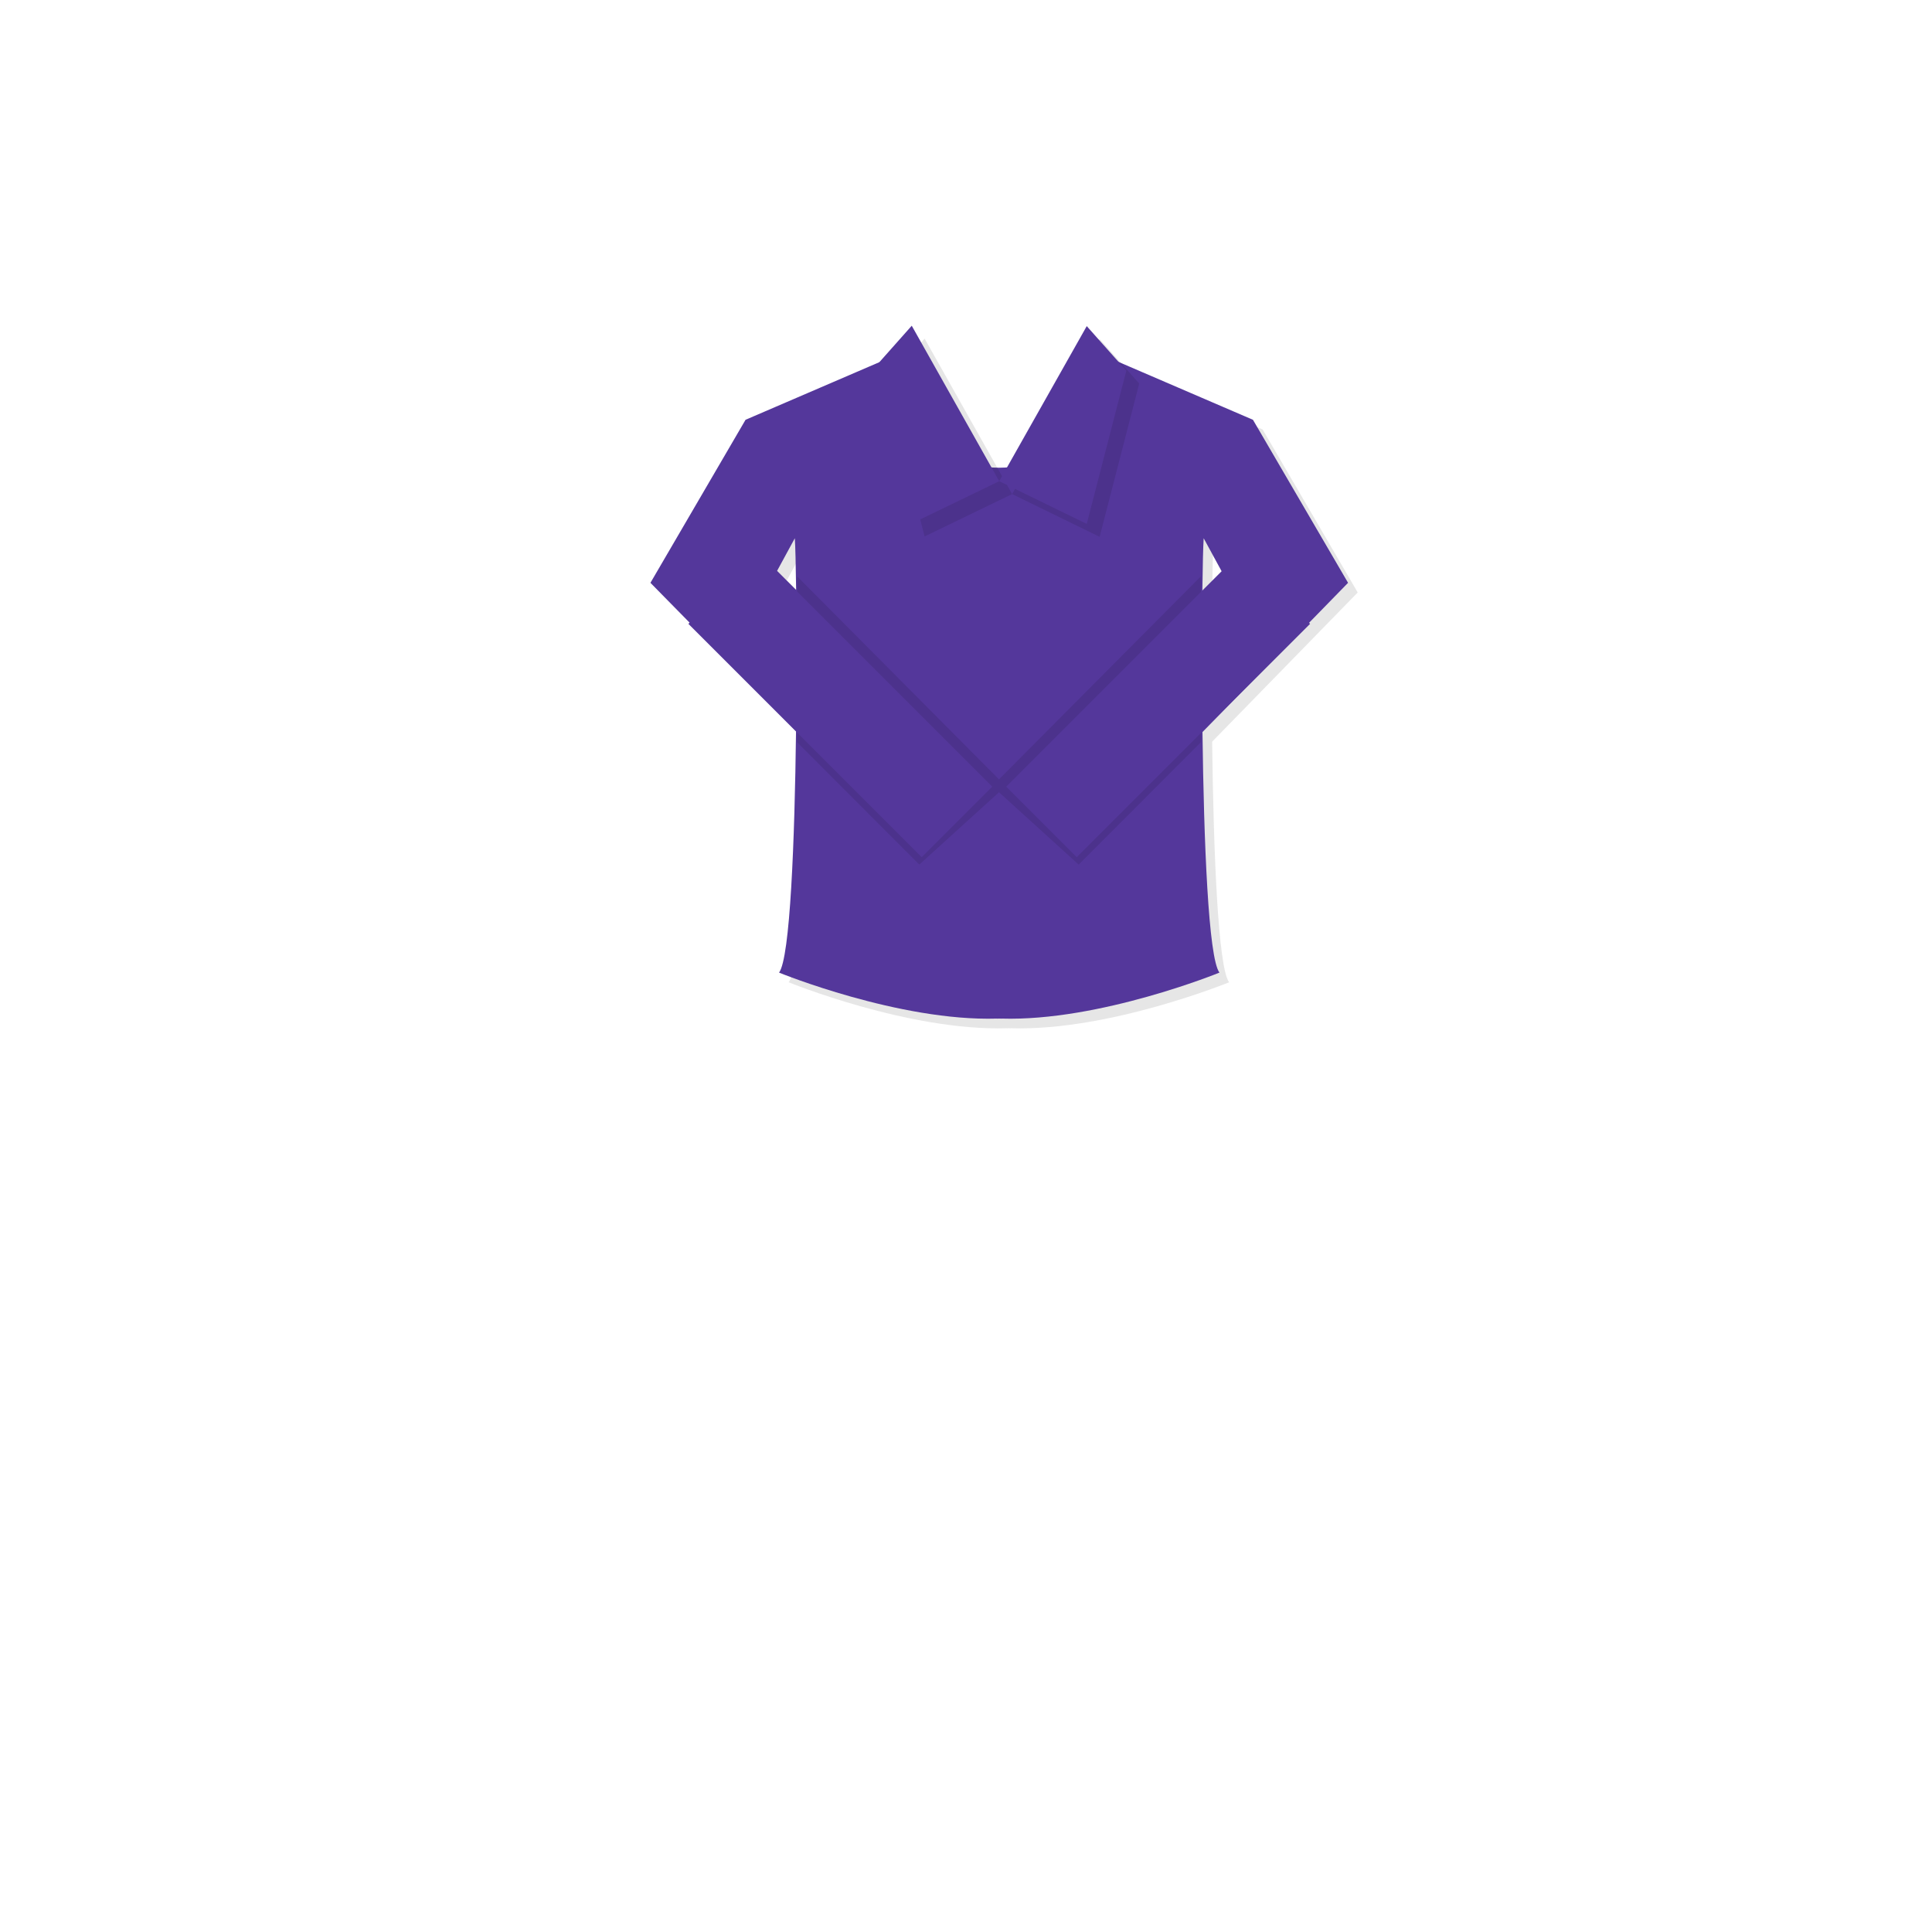
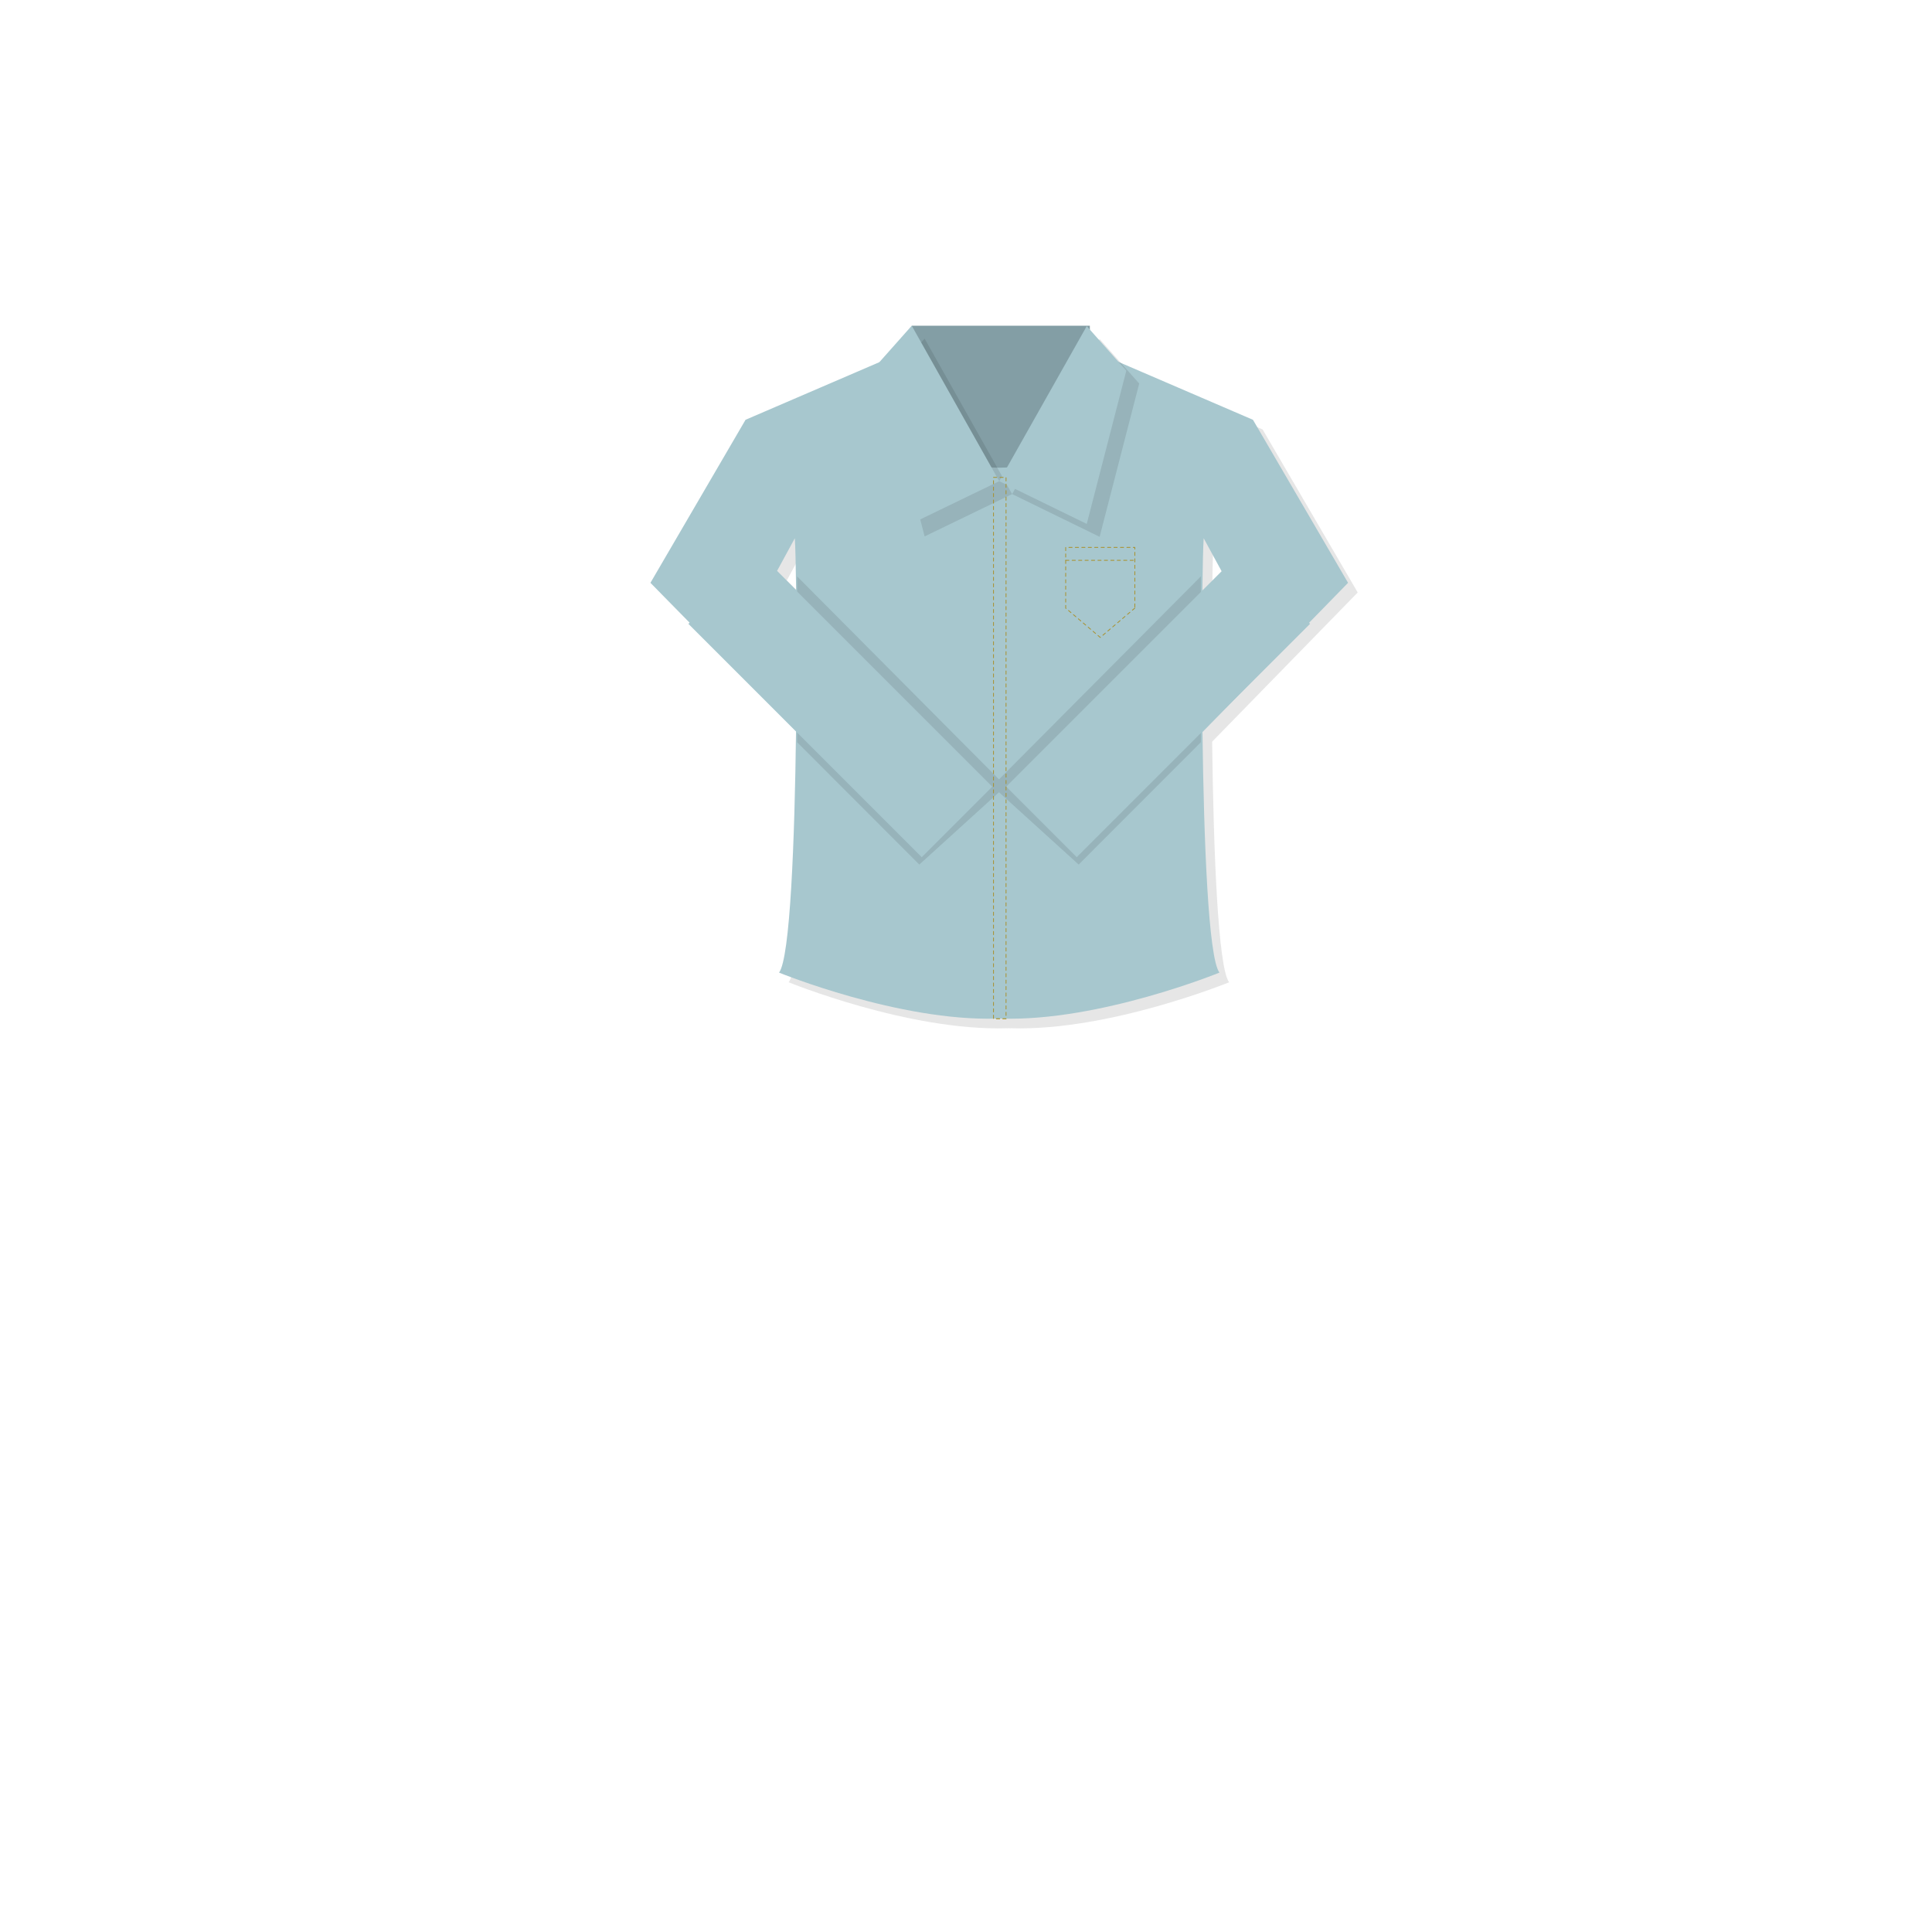
- <svg xmlns="http://www.w3.org/2000/svg" version="1.1" id="레이어_1" x="0px" y="0px" width="600px" height="600px" viewBox="0 0 600 600" enable-background="new 0 0 600 600" xml:space="preserve">
-   <g id="레이어_3">
- </g>
-   <g id="레이어_1_1_">
-     <g id="레이어_2_1_" display="none">
-       <rect x="196.5" y="45" display="inline" fill="none" stroke="#000000" stroke-miterlimit="10" width="229" height="229" />
-       <rect x="196.5" y="284.241" display="inline" fill="none" stroke="#000000" stroke-miterlimit="10" width="229" height="272.759" />
-       <rect x="440.5" y="45" display="inline" fill="none" stroke="#000000" stroke-miterlimit="10" width="127" height="127" />
-       <rect x="440.5" y="188.833" display="inline" fill="none" stroke="#000000" stroke-miterlimit="10" width="127" height="127" />
-       <rect x="440.5" y="333.5" display="inline" fill="none" stroke="#000000" stroke-miterlimit="10" width="127" height="223.5" />
-     </g>
-     <g id="레이어_1_3_">
- 	</g>
-     <g id="레이어_2">
- 	</g>
-   </g>
-   <g>
-     <g opacity="0.1">
-       <path d="M421.652,184l-29.536-50.631l-42.541-18.314c-0.911,18.426-16.775,33.106-36.249,33.199    c-19.474-0.092-35.338-14.772-36.25-33.199l-42.541,18.314L205,184l45.214,45.973c-0.413,34.051-1.813,70.519-5.274,75.08    c0,0,37.228,15.212,67.714,14.277v0.022c0.224-0.011,0.447-0.018,0.672-0.025c0.224,0.01,0.447,0.017,0.672,0.025v-0.022    c30.486,0.935,67.714-14.277,67.714-14.277c-3.448-4.545-4.851-40.77-5.271-74.716L421.652,184z M249.84,170.157    c0.16,2.453,0.307,8.218,0.403,16.042l-5.912-5.912L249.84,170.157z M376.404,186.572c0.097-8.016,0.246-13.923,0.408-16.415    l5.639,10.369L376.404,186.572z" />
+ <svg xmlns="http://www.w3.org/2000/svg" version="1.1" x="0px" y="0px" width="600px" height="600px" viewBox="0 0 600 600" enable-background="new 0 0 600 600" xml:space="preserve">
+   <g id="레이어_1">
+     <g>
+       <g>
+         <line fill="none" stroke="#EFCE45" stroke-width="0.25" stroke-linecap="round" stroke-linejoin="round" x1="274.368" y1="115.055" x2="274.554" y2="115.519" />
+         <line fill="none" stroke="#EFCE45" stroke-width="0.25" stroke-linecap="round" stroke-linejoin="round" stroke-dasharray="0.969,0.969" x1="274.916" y1="116.418" x2="284.133" y2="139.337" />
+         <polyline fill="none" stroke="#EFCE45" stroke-width="0.25" stroke-linecap="round" stroke-linejoin="round" points="     284.313,139.786 284.5,140.25 284.982,140.384    " />
+         <line fill="none" stroke="#EFCE45" stroke-width="0.25" stroke-linecap="round" stroke-linejoin="round" stroke-dasharray="0.972,0.972" x1="285.918" y1="140.644" x2="306.05" y2="146.236" />
+         <line fill="none" stroke="#EFCE45" stroke-width="0.25" stroke-linecap="round" stroke-linejoin="round" x1="306.519" y1="146.366" x2="307" y2="146.5" />
+       </g>
    </g>
    <g>
      <g>
-         <path fill="#54379B" d="M418.652,181l-29.536-50.631l-42.541-18.314c-0.911,18.426-16.775,33.106-36.249,33.199     c-19.474-0.092-35.338-14.772-36.25-33.199l-42.541,18.314L202,181l45.214,45.973c-0.413,34.051-1.813,70.519-5.274,75.08     c0,0,37.228,15.212,67.714,14.277v0.022c0.224-0.011,0.447-0.018,0.672-0.025c0.224,0.01,0.447,0.017,0.672,0.025v-0.022     c30.486,0.935,67.714-14.277,67.714-14.277c-3.448-4.545-4.851-40.77-5.271-74.716L418.652,181z M246.84,167.157     c0.16,2.453,0.307,8.218,0.403,16.042l-5.912-5.912L246.84,167.157z M373.404,183.572c0.097-8.016,0.246-13.923,0.408-16.415     l5.639,10.369L373.404,183.572z" />
+         <line fill="none" stroke="#EFCE45" stroke-width="0.25" stroke-linecap="round" stroke-linejoin="round" x1="348.375" y1="115.055" x2="348.188" y2="115.519" />
+         <line fill="none" stroke="#EFCE45" stroke-width="0.25" stroke-linecap="round" stroke-linejoin="round" stroke-dasharray="0.969,0.969" x1="347.826" y1="116.418" x2="338.609" y2="139.337" />
+         <polyline fill="none" stroke="#EFCE45" stroke-width="0.25" stroke-linecap="round" stroke-linejoin="round" points="     338.428,139.786 338.242,140.25 337.76,140.384    " />
+         <line fill="none" stroke="#EFCE45" stroke-width="0.25" stroke-linecap="round" stroke-linejoin="round" stroke-dasharray="0.972,0.972" x1="336.824" y1="140.644" x2="316.691" y2="146.236" />
+         <line fill="none" stroke="#EFCE45" stroke-width="0.25" stroke-linecap="round" stroke-linejoin="round" x1="316.224" y1="146.366" x2="315.742" y2="146.5" />
      </g>
    </g>
+     <polygon fill="none" stroke="#EFCE45" stroke-width="0.25" stroke-linecap="round" stroke-linejoin="round" stroke-miterlimit="10" stroke-dasharray="1,1" points="   361.04,185.205 346,197.959 330.96,185.205 330.96,158.791 361.04,158.791  " />
+     <line fill="none" stroke="#EFCE45" stroke-width="0.25" stroke-linecap="round" stroke-linejoin="round" stroke-miterlimit="10" stroke-dasharray="1,1" x1="330.96" y1="164.419" x2="361.04" y2="164.419" />
+     <rect x="308.544" y="148.254" fill="none" stroke="#EFCE45" stroke-width="0.25" stroke-linecap="round" stroke-linejoin="round" stroke-miterlimit="10" stroke-dasharray="1,1" width="3.892" height="168.117" />
+     <rect x="283.149" y="101.157" fill="#839EA5" width="55.311" height="57.833" />
+     <g id="레이어_3">
+ 	</g>
+     <g id="레이어_1_1_">
+       <g id="레이어_2_1_" display="none">
+         <rect x="196.5" y="45" display="inline" fill="none" stroke="#000000" stroke-miterlimit="10" width="229" height="229" />
+         <rect x="196.5" y="284.241" display="inline" fill="none" stroke="#000000" stroke-miterlimit="10" width="229" height="272.759" />
+         <rect x="440.5" y="45" display="inline" fill="none" stroke="#000000" stroke-miterlimit="10" width="127" height="127" />
+         <rect x="440.5" y="188.833" display="inline" fill="none" stroke="#000000" stroke-miterlimit="10" width="127" height="127" />
+         <rect x="440.5" y="333.5" display="inline" fill="none" stroke="#000000" stroke-miterlimit="10" width="127" height="223.5" />
+       </g>
+       <g id="레이어_1_3_">
+ 		</g>
+       <g id="레이어_2">
+ 		</g>
+     </g>
+     <path opacity="0.1" d="M421.652,184l-29.536-50.631l-42.541-18.314c-0.911,18.426-16.775,33.106-36.249,33.199   c-19.474-0.092-35.338-14.772-36.25-33.199l-42.541,18.314L205,184l45.214,45.973c-0.413,34.051-1.813,70.519-5.274,75.08   c0,0,37.228,15.212,67.714,14.277v0.021c0.224-0.011,0.447-0.018,0.672-0.024c0.224,0.01,0.447,0.017,0.672,0.024v-0.021   c30.486,0.935,67.714-14.277,67.714-14.277c-3.448-4.545-4.851-40.77-5.271-74.716L421.652,184z M249.84,170.157   c0.16,2.453,0.307,8.218,0.403,16.042l-5.912-5.912L249.84,170.157z M376.404,186.572c0.097-8.016,0.246-13.923,0.408-16.415   l5.639,10.369L376.404,186.572z" />
+     <path fill="#A7C7CE" d="M418.652,181l-29.536-50.631l-42.541-18.314c-0.911,18.426-16.775,33.106-36.249,33.199   c-19.474-0.092-35.338-14.772-36.25-33.199l-42.541,18.314L202,181l45.214,45.973c-0.413,34.051-1.813,70.519-5.274,75.08   c0,0,37.228,15.212,67.714,14.277v0.021c0.224-0.011,0.447-0.018,0.672-0.024c0.224,0.01,0.447,0.017,0.672,0.024v-0.021   c30.486,0.935,67.714-14.277,67.714-14.277c-3.448-4.545-4.851-40.77-5.271-74.716L418.652,181z M246.84,167.157   c0.16,2.453,0.307,8.218,0.403,16.042l-5.912-5.912L246.84,167.157z M373.404,183.572c0.097-8.016,0.246-13.923,0.408-16.415   l5.639,10.369L373.404,183.572z" />
+     <polygon opacity="0.1" enable-background="new    " points="310.246,242.042 247.554,179 247.554,230.5 285.5,268.5    310.246,246.036 334.993,268.5 372.938,230.5 372.938,179  " />
+     <rect x="245.486" y="167.783" transform="matrix(-0.7071 0.7071 -0.7071 -0.7071 600.3796 189.3674)" fill="#A7C7CE" width="30.971" height="102.483" />
+     <rect x="344.189" y="167.78" transform="matrix(0.7071 0.7071 -0.7071 0.7071 260.2135 -190.1774)" fill="#A7C7CE" width="30.971" height="102.484" />
+     <polygon opacity="0.1" points="287.149,105.157 274.861,118.992 287.149,166.586 314.324,153.437  " />
+     <polygon fill="#A7C7CE" points="283.149,101.157 270.861,114.992 283.149,162.586 310.324,149.437  " />
+     <polygon opacity="0.1" points="341.499,105.278 353.792,119.111 341.499,166.709 314.324,153.437  " />
+     <polygon fill="#A7C7CE" points="337.499,101.278 349.792,115.111 337.499,162.709 310.324,149.437  " />
  </g>
-   <polygon opacity="0.1" enable-background="new    " points="310.246,242.042 247.554,179 247.554,230.5 285.5,268.5   310.246,246.036 334.993,268.5 372.938,230.5 372.938,179 " />
-   <rect x="245.489" y="167.778" transform="matrix(0.7071 -0.7071 0.7071 0.7071 -78.4329 248.6902)" fill="#54379B" width="30.971" height="102.485" />
-   <rect x="344.188" y="167.776" transform="matrix(-0.7071 -0.7071 0.7071 -0.7071 459.1325 628.215)" fill="#54379B" width="30.972" height="102.484" />
-   <g>
-     <g opacity="0.1">
-       <polygon points="287.149,105.157 274.861,118.992 287.149,166.586 314.324,153.437   " />
-     </g>
-     <g>
-       <g>
-         <polygon fill="#54379B" points="283.149,101.157 270.861,114.992 283.149,162.586 310.324,149.437    " />
-       </g>
-     </g>
-   </g>
-   <g>
-     <g opacity="0.1">
-       <polygon points="341.499,105.278 353.792,119.111 341.499,166.709 314.324,153.437   " />
-     </g>
-     <g>
-       <g>
-         <polygon fill="#54379B" points="337.499,101.278 349.792,115.111 337.499,162.709 310.324,149.437    " />
-       </g>
-     </g>
+   <g id="레이어_2_2_">
+     <polygon fill="none" stroke="#A8912F" stroke-width="0.25" stroke-linecap="round" stroke-linejoin="round" stroke-miterlimit="10" stroke-dasharray="1,1" points="   352.432,188.855 341.696,197.959 330.96,188.855 330.96,170 352.432,170  " />
+     <line fill="none" stroke="#A8912F" stroke-width="0.25" stroke-linecap="round" stroke-linejoin="round" stroke-miterlimit="10" stroke-dasharray="1,1" x1="330.96" y1="174.018" x2="352.432" y2="174.018" />
+     <rect x="308.544" y="148.254" fill="none" stroke="#A8912F" stroke-width="0.25" stroke-linecap="round" stroke-linejoin="round" stroke-miterlimit="10" stroke-dasharray="1,1" width="3.892" height="168.117" />
  </g>
</svg>
